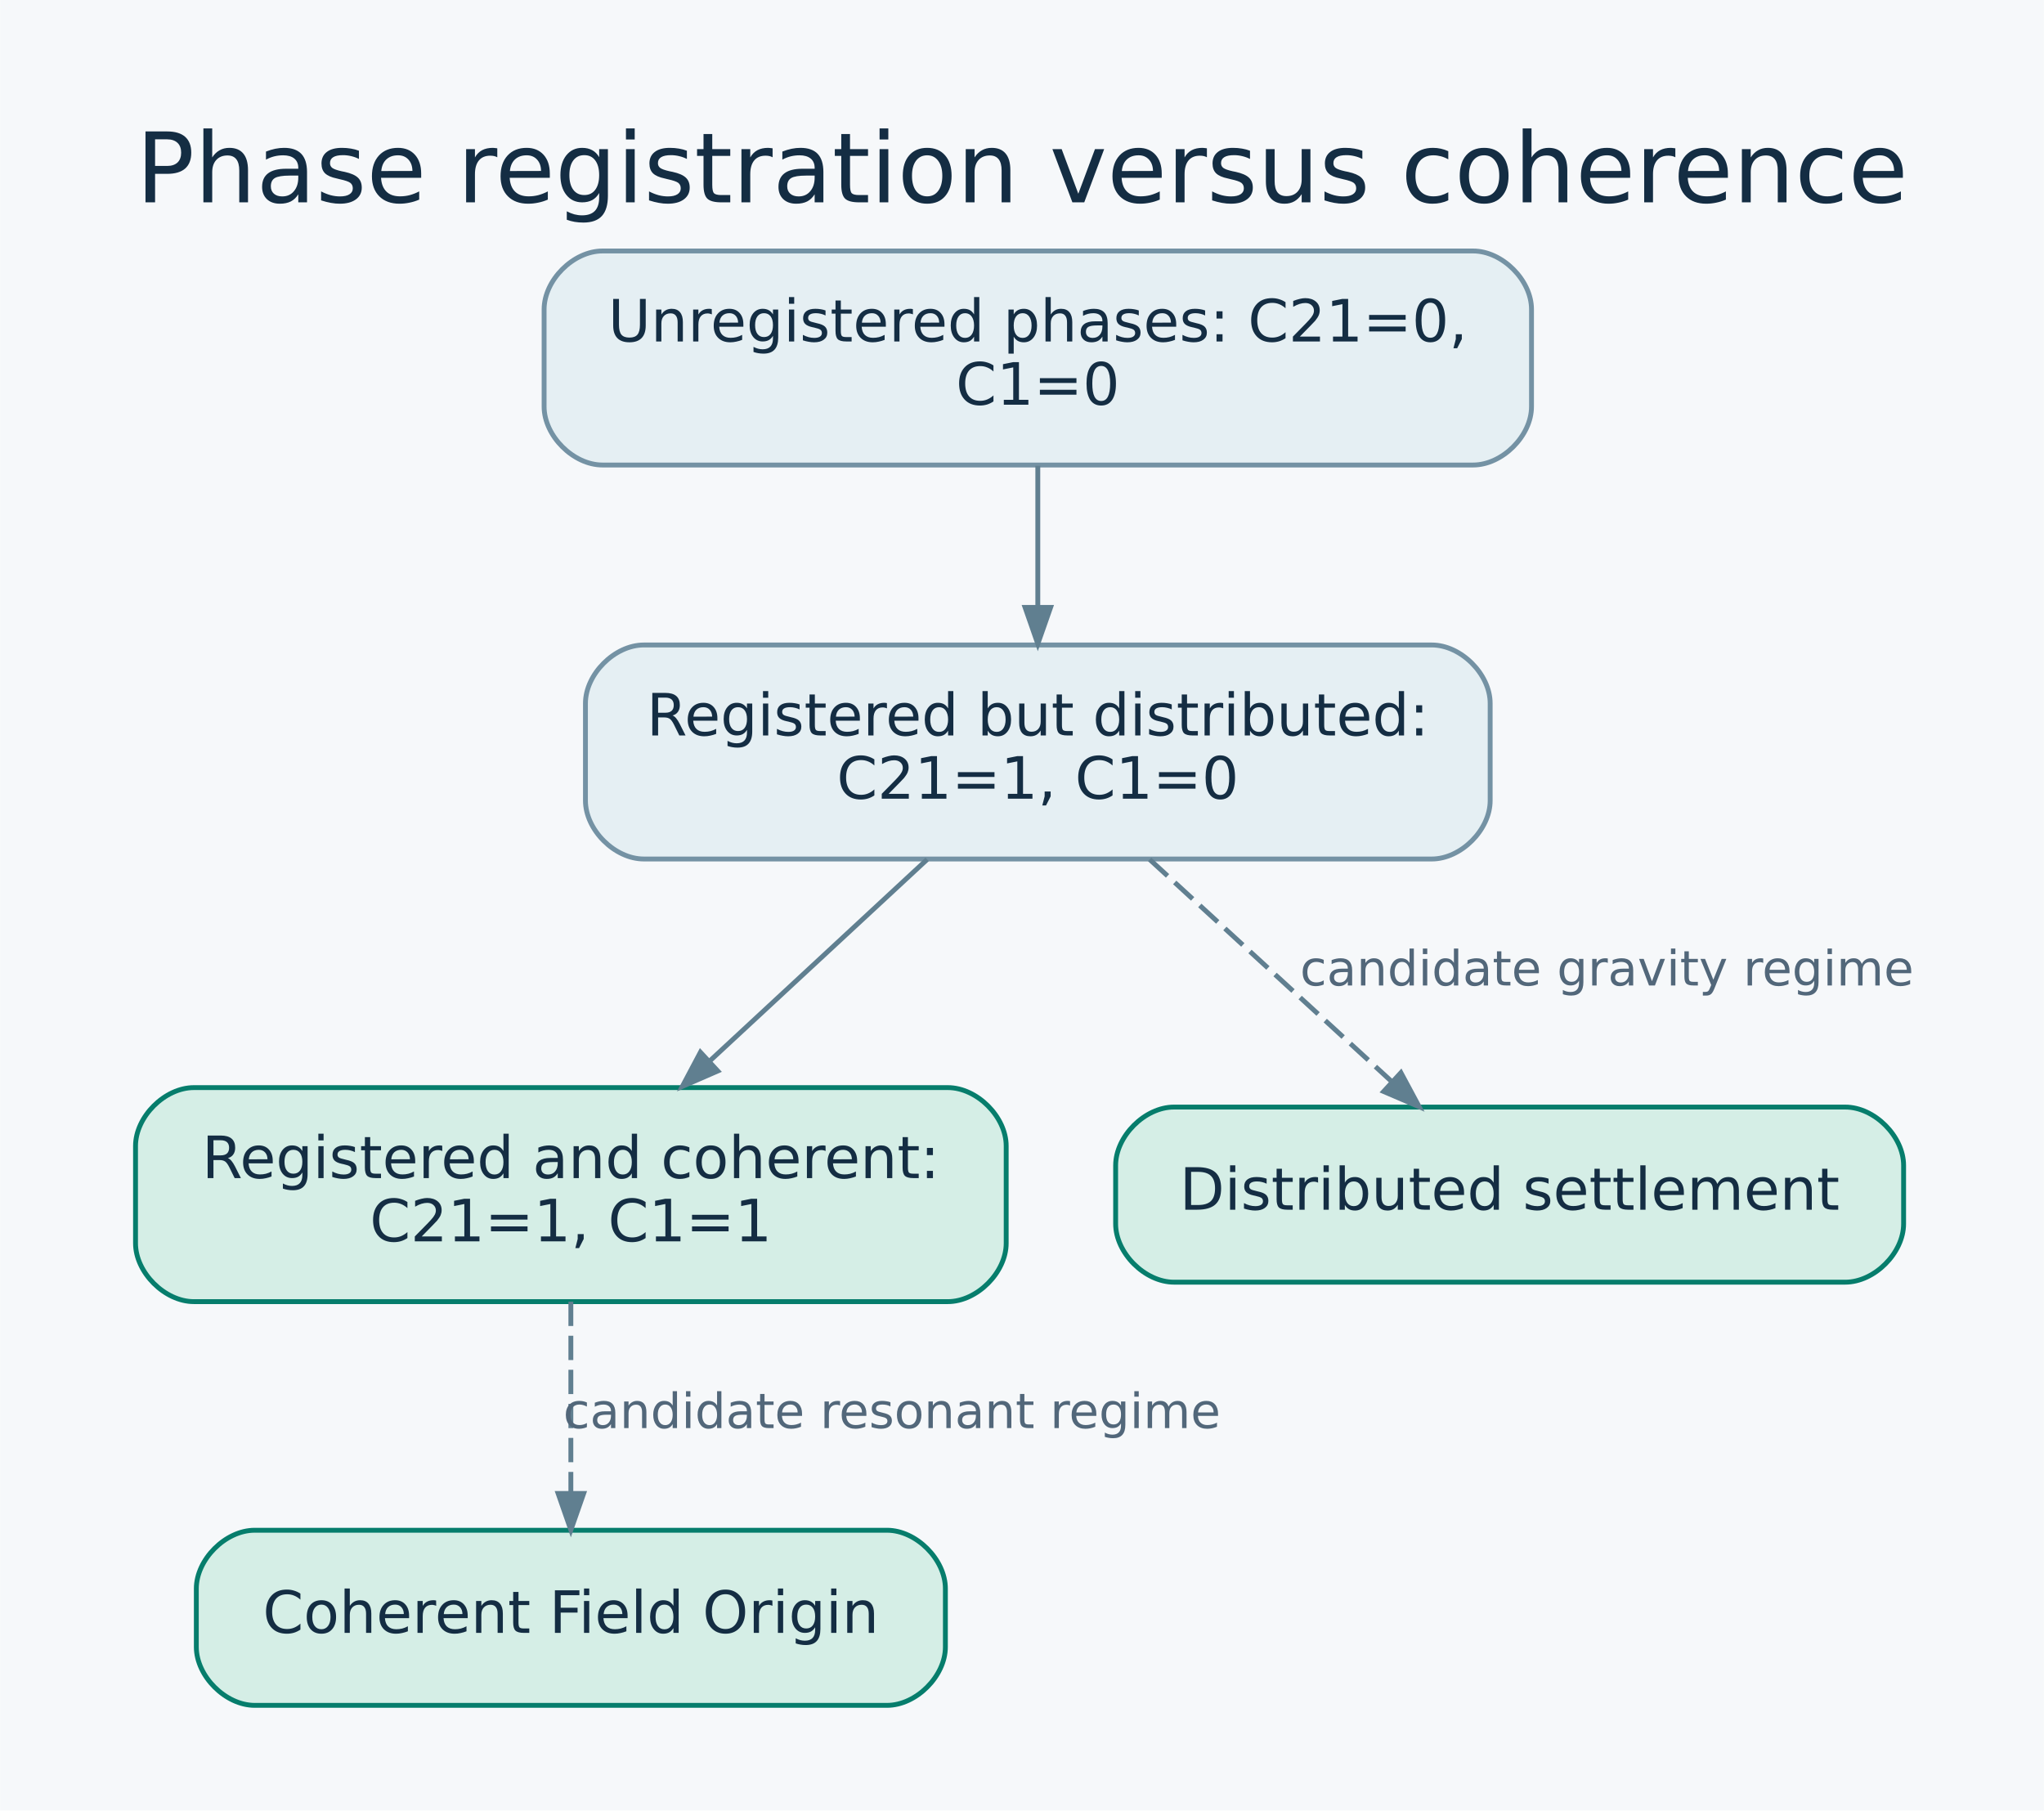
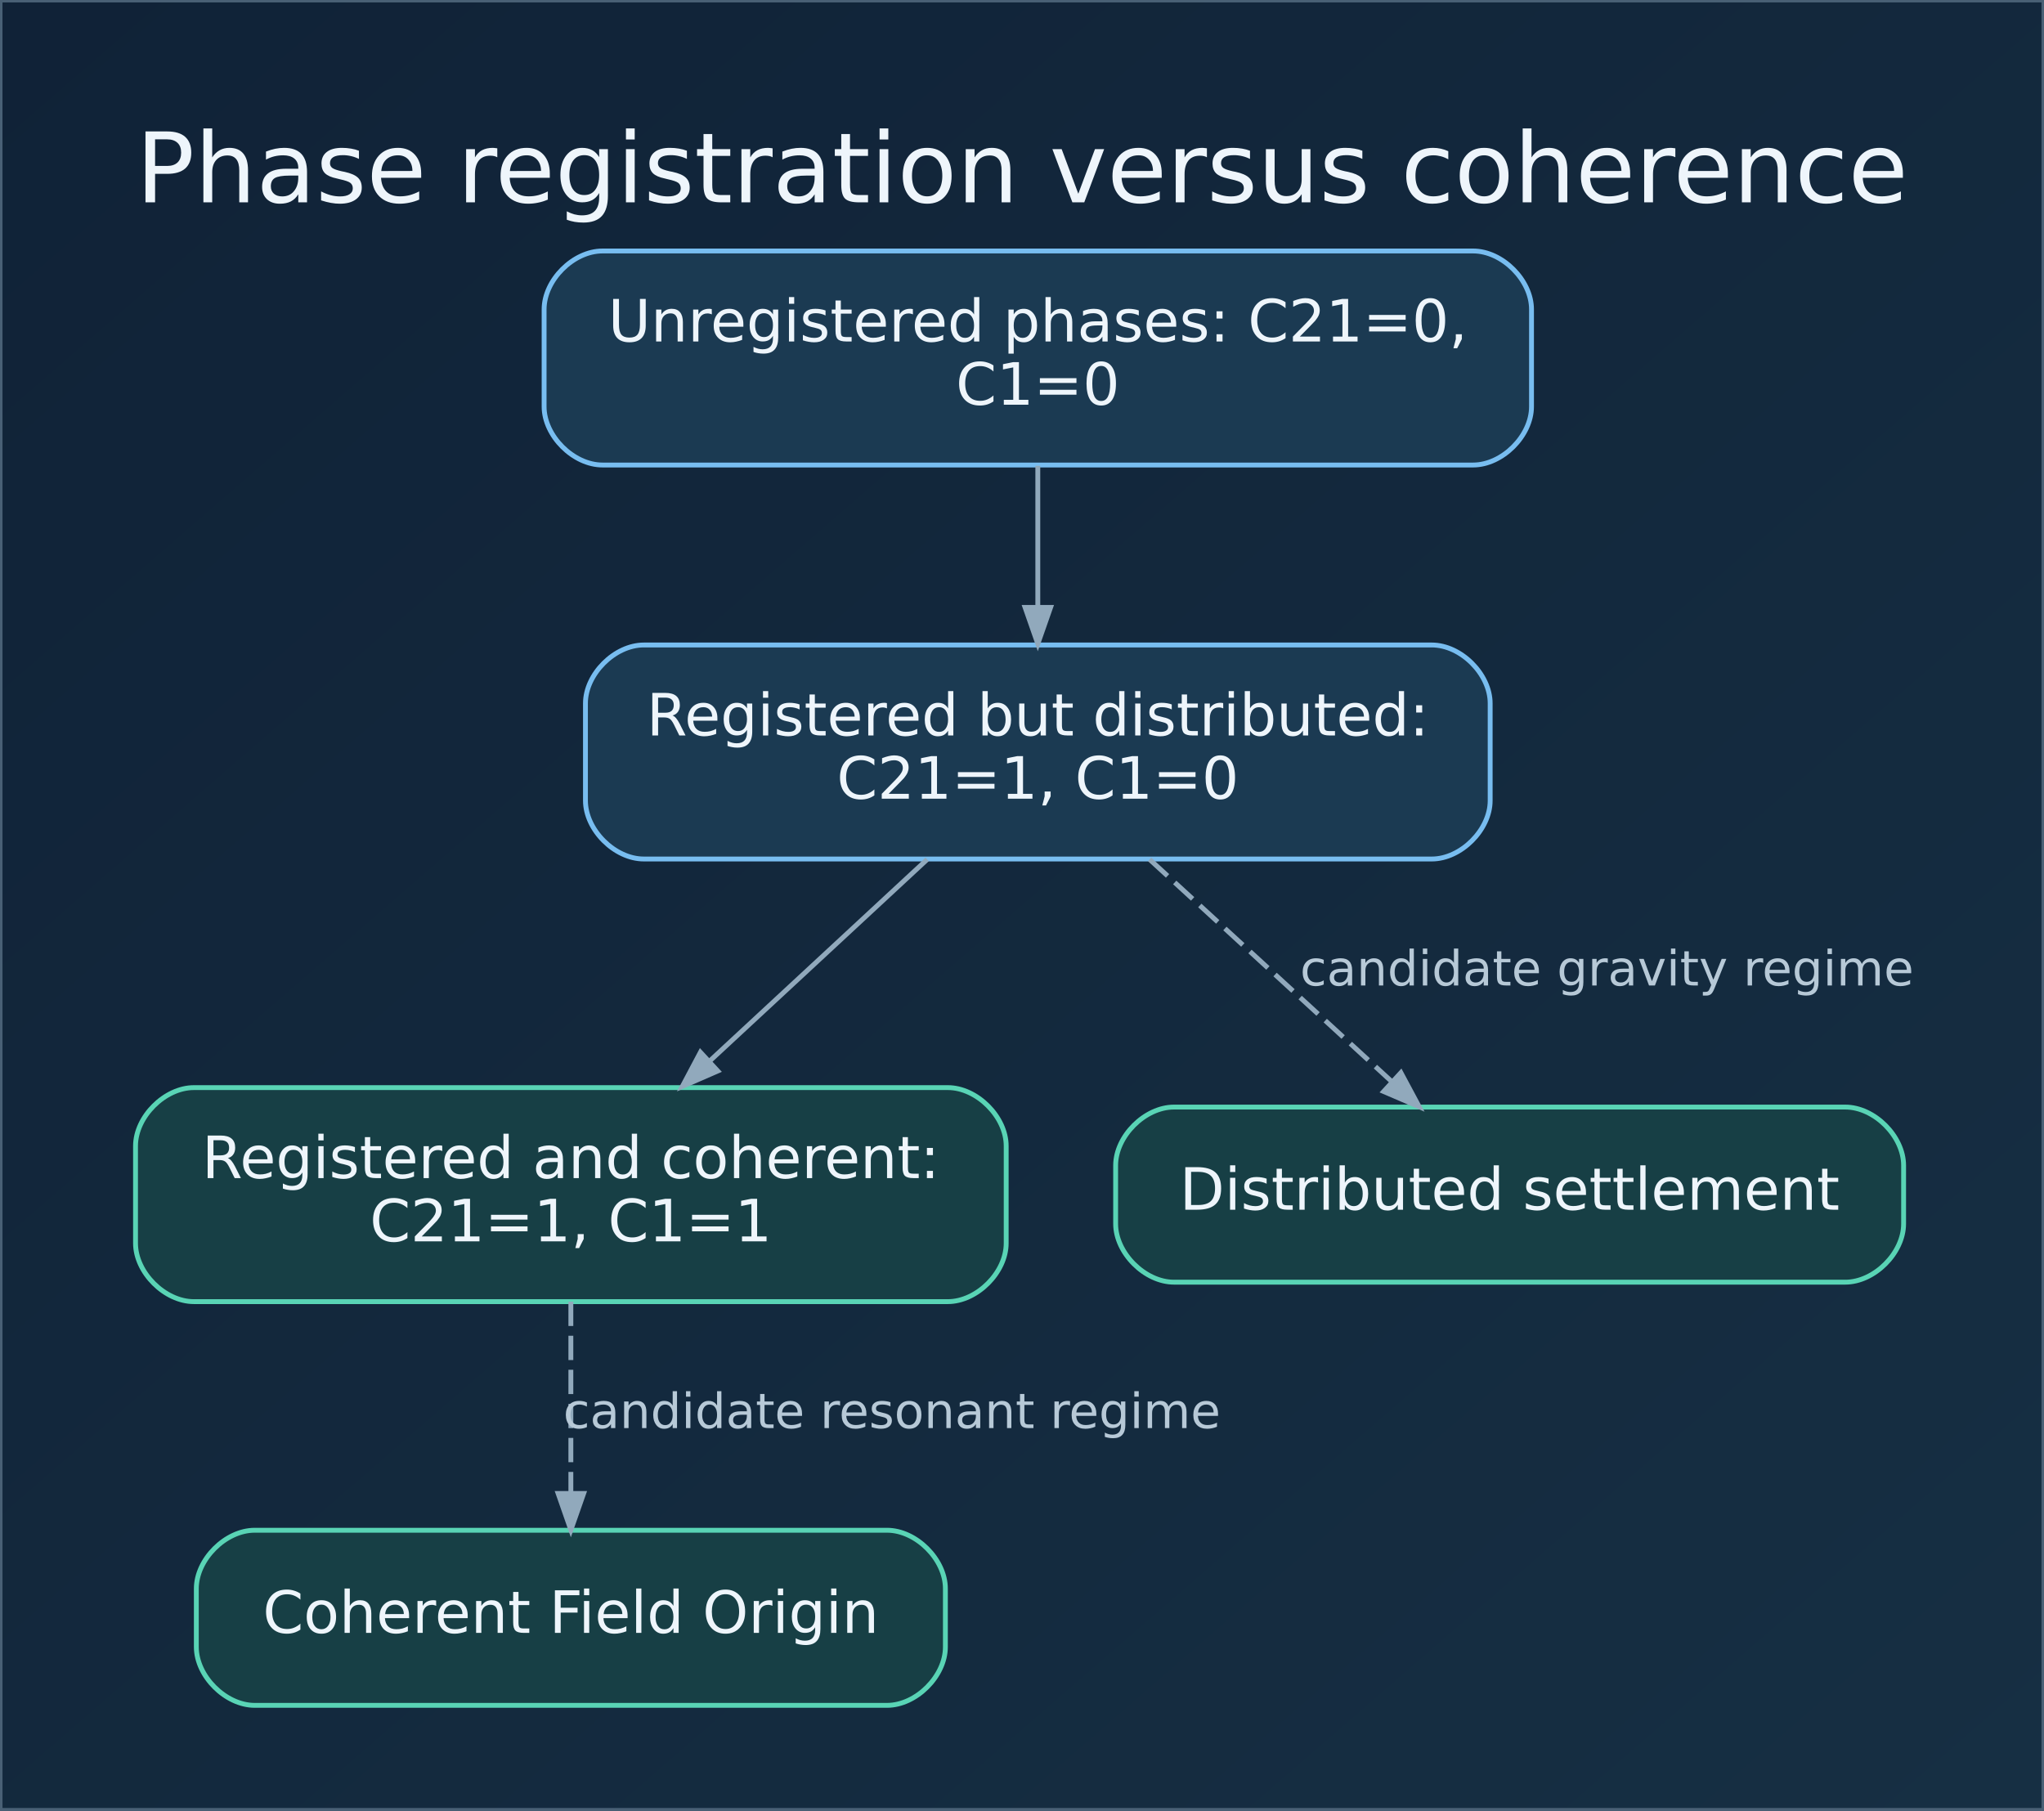
<svg xmlns="http://www.w3.org/2000/svg" width="420pt" height="372pt" viewBox="0.00 0.00 420.20 372.20">
+   <defs>
+     <linearGradient id="gpbg" x2="1" y2="1">
+       <stop stop-color="#102237" />
+       <stop offset="1" stop-color="#162f43" />
+     </linearGradient>
+   </defs>
  <g id="graph0" class="graph" transform="scale(1 1) rotate(0) translate(21.6 350.6)">
-     <polygon fill="#f6f8fa" stroke="transparent" points="-21.6,21.6 -21.6,-350.6 398.6,-350.6 398.6,21.6 -21.6,21.6" />
-     <text text-anchor="middle" x="188.5" y="-309" font-family="DejaVu Sans" font-size="20.00" fill="#142d43">Phase registration versus coherence</text>
+     <polygon fill="url(#gpbg)" stroke="#496075" points="-21.6,21.6 -21.6,-350.6 398.6,-350.6 398.6,21.6 -21.6,21.6" />
+     <text text-anchor="middle" x="188.5" y="-309" font-family="DejaVu Sans" font-size="20.00" fill="#eef5fb">Phase registration versus coherence</text>
    <g id="node1" class="node">
-       <path fill="#e5eff3" stroke="#7492a4" d="M281.25,-299C281.25,-299 102.25,-299 102.25,-299 96.25,-299 90.25,-293 90.25,-287 90.25,-287 90.25,-267 90.25,-267 90.25,-261 96.25,-255 102.25,-255 102.25,-255 281.25,-255 281.25,-255 287.25,-255 293.25,-261 293.25,-267 293.25,-267 293.25,-287 293.25,-287 293.25,-293 287.25,-299 281.25,-299" />
-       <text text-anchor="middle" x="191.75" y="-280.4" font-family="DejaVu Sans" font-size="12.00" fill="#142d43">Unregistered phases: C21=0,</text>
-       <text text-anchor="middle" x="191.75" y="-267.4" font-family="DejaVu Sans" font-size="12.00" fill="#142d43">C1=0</text>
+       <path fill="#1b3a52" stroke="#78bdf0" d="M281.25,-299C281.25,-299 102.25,-299 102.25,-299 96.25,-299 90.25,-293 90.25,-287 90.25,-287 90.25,-267 90.25,-267 90.25,-261 96.25,-255 102.25,-255 102.25,-255 281.25,-255 281.25,-255 287.25,-255 293.25,-261 293.25,-267 293.25,-267 293.25,-287 293.25,-287 293.25,-293 287.25,-299 281.25,-299" />
+       <text text-anchor="middle" x="191.75" y="-280.4" font-family="DejaVu Sans" font-size="12.00" fill="#eef5fb">Unregistered phases: C21=0,</text>
+       <text text-anchor="middle" x="191.75" y="-267.4" font-family="DejaVu Sans" font-size="12.00" fill="#eef5fb">C1=0</text>
    </g>
    <g id="node2" class="node">
-       <path fill="#e5eff3" stroke="#7492a4" d="M272.75,-218C272.75,-218 110.75,-218 110.75,-218 104.75,-218 98.75,-212 98.75,-206 98.75,-206 98.75,-186 98.75,-186 98.75,-180 104.75,-174 110.75,-174 110.75,-174 272.75,-174 272.75,-174 278.75,-174 284.75,-180 284.75,-186 284.75,-186 284.75,-206 284.75,-206 284.75,-212 278.75,-218 272.75,-218" />
-       <text text-anchor="middle" x="191.75" y="-199.4" font-family="DejaVu Sans" font-size="12.00" fill="#142d43">Registered but distributed:</text>
-       <text text-anchor="middle" x="191.75" y="-186.4" font-family="DejaVu Sans" font-size="12.00" fill="#142d43">C21=1, C1=0</text>
+       <path fill="#1b3a52" stroke="#78bdf0" d="M272.75,-218C272.75,-218 110.75,-218 110.75,-218 104.75,-218 98.75,-212 98.75,-206 98.75,-206 98.75,-186 98.75,-186 98.75,-180 104.75,-174 110.75,-174 110.75,-174 272.75,-174 272.75,-174 278.75,-174 284.75,-180 284.75,-186 284.75,-186 284.75,-206 284.75,-206 284.75,-212 278.75,-218 272.75,-218" />
+       <text text-anchor="middle" x="191.75" y="-199.4" font-family="DejaVu Sans" font-size="12.00" fill="#eef5fb">Registered but distributed:</text>
+       <text text-anchor="middle" x="191.75" y="-186.4" font-family="DejaVu Sans" font-size="12.00" fill="#eef5fb">C21=1, C1=0</text>
    </g>
    <g id="edge1" class="edge">
-       <path fill="none" stroke="#607f90" d="M191.75,-254.83C191.75,-245.97 191.75,-235.54 191.75,-225.99" />
-       <polygon fill="#607f90" stroke="#607f90" points="194.38,-225.73 191.75,-218.23 189.13,-225.73 194.38,-225.73" />
+       <path fill="none" stroke="#91a9bc" d="M191.75,-254.83C191.75,-245.97 191.75,-235.54 191.75,-225.99" />
+       <polygon fill="#91a9bc" stroke="#91a9bc" points="194.38,-225.73 191.75,-218.23 189.13,-225.73 194.38,-225.73" />
    </g>
    <g id="node3" class="node">
-       <path fill="#d5eee6" stroke="#067d6c" d="M173.25,-127C173.25,-127 18.25,-127 18.25,-127 12.25,-127 6.25,-121 6.25,-115 6.25,-115 6.25,-95 6.25,-95 6.25,-89 12.25,-83 18.25,-83 18.25,-83 173.25,-83 173.25,-83 179.25,-83 185.25,-89 185.25,-95 185.25,-95 185.25,-115 185.25,-115 185.25,-121 179.25,-127 173.25,-127" />
-       <text text-anchor="middle" x="95.75" y="-108.4" font-family="DejaVu Sans" font-size="12.00" fill="#142d43">Registered and coherent:</text>
-       <text text-anchor="middle" x="95.75" y="-95.4" font-family="DejaVu Sans" font-size="12.00" fill="#142d43">C21=1, C1=1</text>
+       <path fill="#173f45" stroke="#59d4b5" d="M173.25,-127C173.25,-127 18.25,-127 18.25,-127 12.25,-127 6.25,-121 6.25,-115 6.25,-115 6.25,-95 6.25,-95 6.25,-89 12.25,-83 18.25,-83 18.25,-83 173.25,-83 173.25,-83 179.25,-83 185.25,-89 185.25,-95 185.25,-95 185.25,-115 185.25,-115 185.25,-121 179.25,-127 173.25,-127" />
+       <text text-anchor="middle" x="95.75" y="-108.4" font-family="DejaVu Sans" font-size="12.00" fill="#eef5fb">Registered and coherent:</text>
+       <text text-anchor="middle" x="95.75" y="-95.4" font-family="DejaVu Sans" font-size="12.00" fill="#eef5fb">C21=1, C1=1</text>
    </g>
    <g id="edge2" class="edge">
-       <path fill="none" stroke="#607f90" d="M169,-173.91C155.59,-161.47 138.5,-145.63 124.2,-132.38" />
-       <polygon fill="#607f90" stroke="#607f90" points="125.95,-130.42 118.67,-127.25 122.39,-134.27 125.95,-130.42" />
+       <path fill="none" stroke="#91a9bc" d="M169,-173.91C155.59,-161.47 138.5,-145.63 124.2,-132.38" />
+       <polygon fill="#91a9bc" stroke="#91a9bc" points="125.95,-130.42 118.67,-127.25 122.39,-134.27 125.95,-130.42" />
    </g>
    <g id="node4" class="node">
-       <path fill="#d5eee6" stroke="#067d6c" d="M357.75,-123C357.75,-123 219.75,-123 219.75,-123 213.75,-123 207.75,-117 207.75,-111 207.75,-111 207.75,-99 207.75,-99 207.75,-93 213.75,-87 219.75,-87 219.75,-87 357.75,-87 357.75,-87 363.75,-87 369.75,-93 369.75,-99 369.75,-99 369.75,-111 369.75,-111 369.75,-117 363.75,-123 357.75,-123" />
-       <text text-anchor="middle" x="288.75" y="-101.9" font-family="DejaVu Sans" font-size="12.00" fill="#142d43">Distributed settlement</text>
+       <path fill="#173f45" stroke="#59d4b5" d="M357.75,-123C357.75,-123 219.75,-123 219.75,-123 213.75,-123 207.75,-117 207.75,-111 207.75,-111 207.75,-99 207.75,-99 207.75,-93 213.75,-87 219.75,-87 219.75,-87 357.75,-87 357.75,-87 363.75,-87 369.75,-93 369.75,-99 369.75,-99 369.75,-111 369.75,-111 369.75,-117 363.75,-123 357.75,-123" />
+       <text text-anchor="middle" x="288.75" y="-101.9" font-family="DejaVu Sans" font-size="12.00" fill="#eef5fb">Distributed settlement</text>
    </g>
    <g id="edge3" class="edge">
-       <path fill="none" stroke="#607f90" stroke-dasharray="5,2" d="M214.74,-173.91C229.67,-160.2 249.12,-142.36 264.34,-128.4" />
-       <polygon fill="#607f90" stroke="#607f90" points="266.4,-130.07 270.15,-123.07 262.85,-126.2 266.4,-130.07" />
-       <text text-anchor="middle" x="308.75" y="-148" font-family="DejaVu Sans" font-size="10.00" fill="#52677a">candidate gravity regime</text>
+       <path fill="none" stroke="#91a9bc" stroke-dasharray="5,2" d="M214.74,-173.91C229.67,-160.2 249.12,-142.36 264.34,-128.4" />
+       <polygon fill="#91a9bc" stroke="#91a9bc" points="266.4,-130.07 270.15,-123.07 262.85,-126.2 266.4,-130.07" />
+       <text text-anchor="middle" x="308.75" y="-148" font-family="DejaVu Sans" font-size="10.00" fill="#b7c9d7">candidate gravity regime</text>
    </g>
    <g id="node5" class="node">
-       <path fill="#d5eee6" stroke="#067d6c" d="M160.75,-36C160.75,-36 30.75,-36 30.75,-36 24.75,-36 18.75,-30 18.75,-24 18.75,-24 18.75,-12 18.75,-12 18.75,-6 24.75,0 30.75,0 30.75,0 160.75,0 160.75,0 166.75,0 172.75,-6 172.75,-12 172.75,-12 172.75,-24 172.75,-24 172.75,-30 166.75,-36 160.75,-36" />
-       <text text-anchor="middle" x="95.75" y="-14.9" font-family="DejaVu Sans" font-size="12.00" fill="#142d43">Coherent Field Origin</text>
+       <path fill="#173f45" stroke="#59d4b5" d="M160.75,-36C160.75,-36 30.75,-36 30.75,-36 24.75,-36 18.75,-30 18.75,-24 18.75,-24 18.75,-12 18.75,-12 18.75,-6 24.75,0 30.75,0 30.75,0 160.75,0 160.75,0 166.75,0 172.75,-6 172.75,-12 172.75,-12 172.75,-24 172.75,-24 172.75,-30 166.75,-36 160.75,-36" />
+       <text text-anchor="middle" x="95.75" y="-14.9" font-family="DejaVu Sans" font-size="12.00" fill="#eef5fb">Coherent Field Origin</text>
    </g>
    <g id="edge4" class="edge">
-       <path fill="none" stroke="#607f90" stroke-dasharray="5,2" d="M95.75,-82.99C95.75,-71.13 95.75,-56.25 95.75,-43.82" />
-       <polygon fill="#607f90" stroke="#607f90" points="98.38,-43.56 95.75,-36.06 93.13,-43.56 98.38,-43.56" />
-       <text text-anchor="middle" x="161.75" y="-57" font-family="DejaVu Sans" font-size="10.00" fill="#52677a">candidate resonant regime</text>
+       <path fill="none" stroke="#91a9bc" stroke-dasharray="5,2" d="M95.75,-82.99C95.75,-71.13 95.75,-56.25 95.75,-43.82" />
+       <polygon fill="#91a9bc" stroke="#91a9bc" points="98.38,-43.56 95.75,-36.06 93.13,-43.56 98.38,-43.56" />
+       <text text-anchor="middle" x="161.75" y="-57" font-family="DejaVu Sans" font-size="10.00" fill="#b7c9d7">candidate resonant regime</text>
    </g>
  </g>
</svg>
